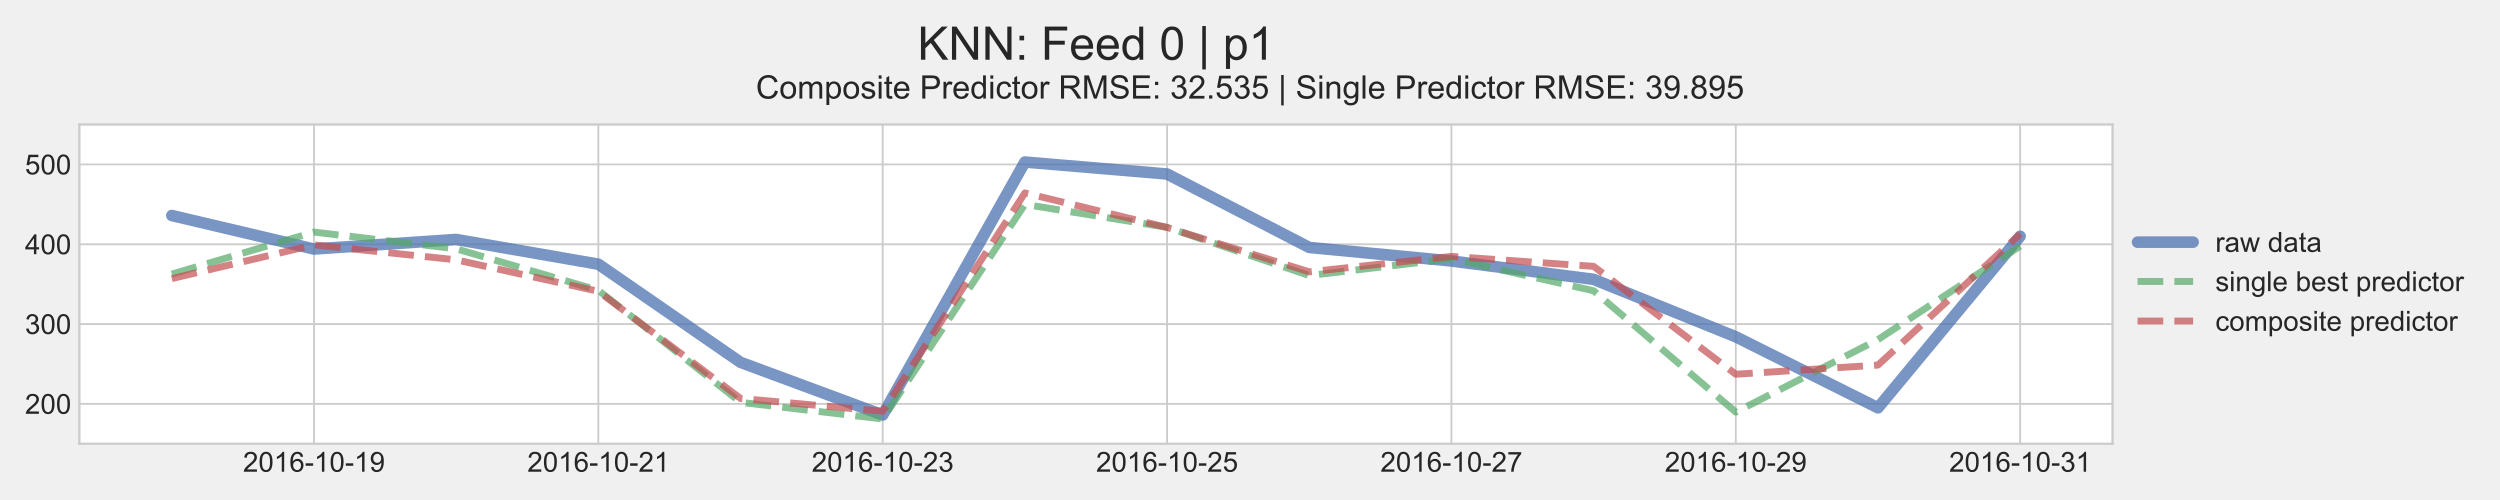
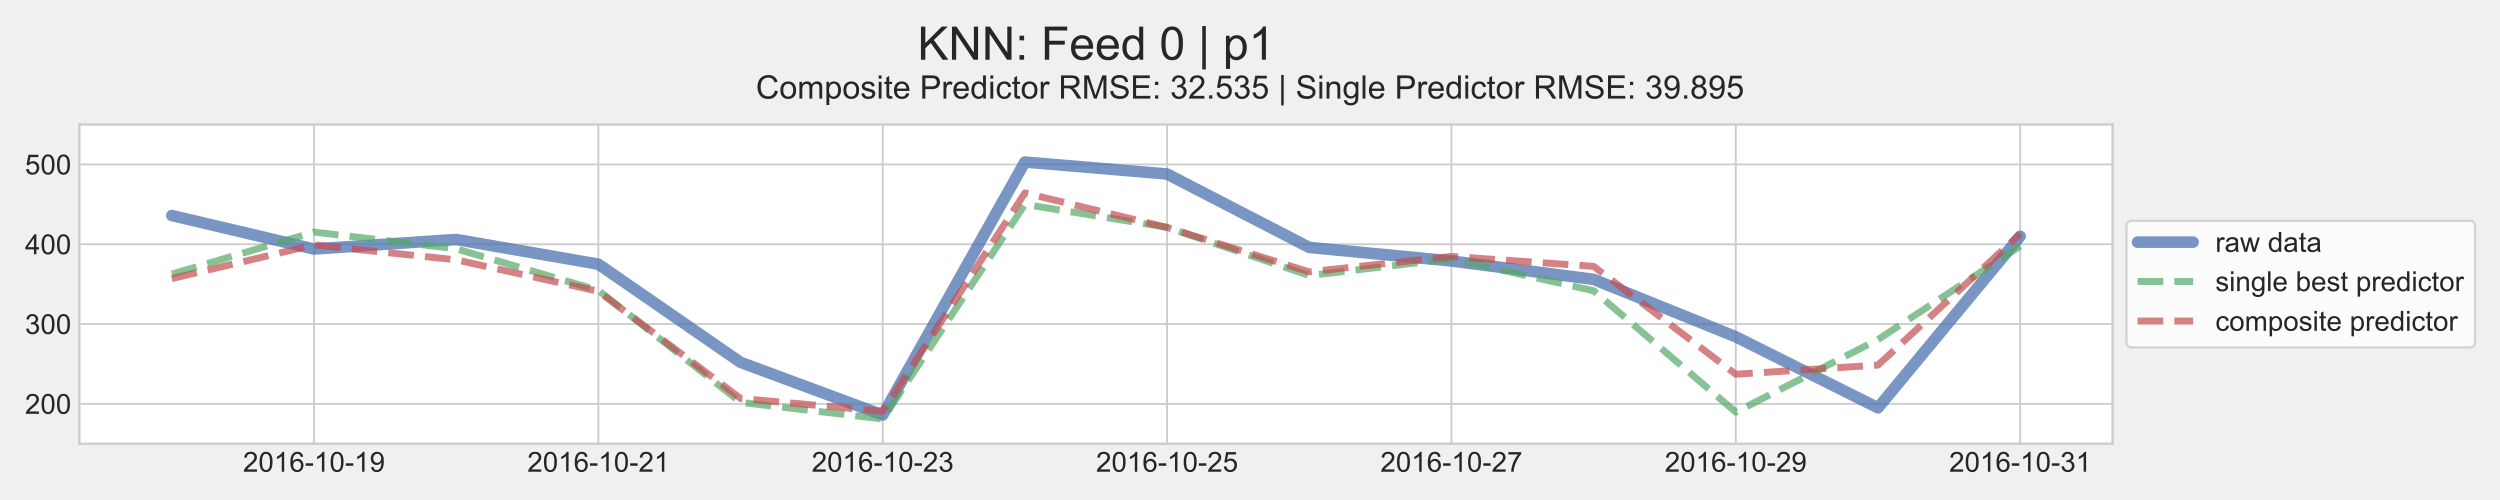
<svg xmlns="http://www.w3.org/2000/svg" xmlns:xlink="http://www.w3.org/1999/xlink" height="216pt" version="1.1" viewBox="0 0 1080 216" width="1080pt">
  <defs>
    <style type="text/css">
*{stroke-linecap:butt;stroke-linejoin:round;}
  </style>
  </defs>
  <g id="figure_1">
    <g id="patch_1">
      <path d="M 0 216  L 1080 216  L 1080 0  L 0 0  z " style="fill:none;" />
    </g>
    <g id="axes_1">
      <g id="patch_2">
        <path d="M 34.3 191.7  L 912.625 191.7  L 912.625 53.8  L 34.3 53.8  z " style="fill:#ffffff;" />
      </g>
      <g id="matplotlib.axis_1">
        <g id="xtick_1">
          <g id="line2d_1">
-             <path clip-path="url(#p15311160dd)" d="M 135.645 191.7  L 135.645 53.8  " style="fill:none;stroke:#cccccc;stroke-linecap:round;stroke-width:0.8;" />
+             <path clip-path="url(#pae98bd7a34)" d="M 135.645 191.7  L 135.645 53.8  " style="fill:none;stroke:#cccccc;stroke-linecap:round;stroke-width:0.8;" />
          </g>
          <g id="line2d_2" />
          <g id="text_1">
            <defs>
              <path d="M 50.344 8.453  L 50.344 0  L 3.031 0  Q 2.938 3.172 4.047 6.109  Q 5.859 10.938 9.828 15.625  Q 13.812 20.312 21.344 26.469  Q 33.016 36.031 37.109 41.625  Q 41.219 47.219 41.219 52.203  Q 41.219 57.422 37.469 61  Q 33.734 64.594 27.734 64.594  Q 21.391 64.594 17.578 60.781  Q 13.766 56.984 13.719 50.25  L 4.688 51.172  Q 5.609 61.281 11.656 66.578  Q 17.719 71.875 27.938 71.875  Q 38.234 71.875 44.234 66.156  Q 50.25 60.453 50.25 52  Q 50.25 47.703 48.484 43.547  Q 46.734 39.406 42.656 34.812  Q 38.578 30.219 29.109 22.219  Q 21.188 15.578 18.938 13.203  Q 16.703 10.844 15.234 8.453  z " id="ArialMT-32" />
              <path d="M 4.156 35.297  Q 4.156 48 6.766 55.734  Q 9.375 63.484 14.516 67.672  Q 19.672 71.875 27.484 71.875  Q 33.25 71.875 37.594 69.547  Q 41.938 67.234 44.766 62.859  Q 47.609 58.5 49.219 52.219  Q 50.828 45.953 50.828 35.297  Q 50.828 22.703 48.234 14.969  Q 45.656 7.234 40.5 3  Q 35.359 -1.219 27.484 -1.219  Q 17.141 -1.219 11.234 6.203  Q 4.156 15.141 4.156 35.297  z M 13.188 35.297  Q 13.188 17.672 17.312 11.828  Q 21.438 6 27.484 6  Q 33.547 6 37.672 11.859  Q 41.797 17.719 41.797 35.297  Q 41.797 52.984 37.672 58.781  Q 33.547 64.594 27.391 64.594  Q 21.344 64.594 17.719 59.469  Q 13.188 52.938 13.188 35.297  z " id="ArialMT-30" />
              <path d="M 37.25 0  L 28.469 0  L 28.469 56  Q 25.297 52.984 20.141 49.953  Q 14.984 46.922 10.891 45.406  L 10.891 53.906  Q 18.266 57.375 23.781 62.297  Q 29.297 67.234 31.594 71.875  L 37.25 71.875  z " id="ArialMT-31" />
              <path d="M 49.75 54.047  L 41.016 53.375  Q 39.844 58.547 37.703 60.891  Q 34.125 64.656 28.906 64.656  Q 24.703 64.656 21.531 62.312  Q 17.391 59.281 14.984 53.469  Q 12.594 47.656 12.5 36.922  Q 15.672 41.75 20.266 44.094  Q 24.859 46.438 29.891 46.438  Q 38.672 46.438 44.844 39.969  Q 51.031 33.5 51.031 23.25  Q 51.031 16.5 48.125 10.719  Q 45.219 4.938 40.141 1.859  Q 35.062 -1.219 28.609 -1.219  Q 17.625 -1.219 10.688 6.859  Q 3.766 14.938 3.766 33.5  Q 3.766 54.25 11.422 63.672  Q 18.109 71.875 29.438 71.875  Q 37.891 71.875 43.281 67.141  Q 48.688 62.406 49.75 54.047  z M 13.875 23.188  Q 13.875 18.656 15.797 14.5  Q 17.719 10.359 21.188 8.172  Q 24.656 6 28.469 6  Q 34.031 6 38.031 10.484  Q 42.047 14.984 42.047 22.703  Q 42.047 30.125 38.078 34.391  Q 34.125 38.672 28.125 38.672  Q 22.172 38.672 18.016 34.391  Q 13.875 30.125 13.875 23.188  z " id="ArialMT-36" />
              <path d="M 3.172 21.484  L 3.172 30.328  L 30.172 30.328  L 30.172 21.484  z " id="ArialMT-2d" />
              <path d="M 5.469 16.547  L 13.922 17.328  Q 14.984 11.375 18.016 8.688  Q 21.047 6 25.781 6  Q 29.828 6 32.875 7.859  Q 35.938 9.719 37.891 12.812  Q 39.844 15.922 41.156 21.188  Q 42.484 26.469 42.484 31.938  Q 42.484 32.516 42.438 33.688  Q 39.797 29.5 35.234 26.875  Q 30.672 24.266 25.344 24.266  Q 16.453 24.266 10.297 30.703  Q 4.156 37.156 4.156 47.703  Q 4.156 58.594 10.578 65.234  Q 17 71.875 26.656 71.875  Q 33.641 71.875 39.422 68.109  Q 45.219 64.359 48.219 57.391  Q 51.219 50.438 51.219 37.25  Q 51.219 23.531 48.234 15.406  Q 45.266 7.281 39.375 3.031  Q 33.5 -1.219 25.594 -1.219  Q 17.188 -1.219 11.859 3.438  Q 6.547 8.109 5.469 16.547  z M 41.453 48.141  Q 41.453 55.719 37.422 60.156  Q 33.406 64.594 27.734 64.594  Q 21.875 64.594 17.531 59.812  Q 13.188 55.031 13.188 47.406  Q 13.188 40.578 17.312 36.297  Q 21.438 32.031 27.484 32.031  Q 33.594 32.031 37.516 36.297  Q 41.453 40.578 41.453 48.141  z " id="ArialMT-39" />
            </defs>
            <g style="fill:#262626;" transform="translate(104.9571 203.7894)scale(0.12 -0.12)">
              <use xlink:href="#ArialMT-32" />
              <use x="55.615" xlink:href="#ArialMT-30" />
              <use x="111.23" xlink:href="#ArialMT-31" />
              <use x="166.846" xlink:href="#ArialMT-36" />
              <use x="222.461" xlink:href="#ArialMT-2d" />
              <use x="255.762" xlink:href="#ArialMT-31" />
              <use x="311.377" xlink:href="#ArialMT-30" />
              <use x="366.992" xlink:href="#ArialMT-2d" />
              <use x="400.293" xlink:href="#ArialMT-31" />
              <use x="455.908" xlink:href="#ArialMT-39" />
            </g>
          </g>
        </g>
        <g id="xtick_2">
          <g id="line2d_3">
-             <path clip-path="url(#p15311160dd)" d="M 258.488 191.7  L 258.488 53.8  " style="fill:none;stroke:#cccccc;stroke-linecap:round;stroke-width:0.8;" />
+             <path clip-path="url(#pae98bd7a34)" d="M 258.488 191.7  L 258.488 53.8  " style="fill:none;stroke:#cccccc;stroke-linecap:round;stroke-width:0.8;" />
          </g>
          <g id="line2d_4" />
          <g id="text_2">
            <g style="fill:#262626;" transform="translate(227.7997 203.7894)scale(0.12 -0.12)">
              <use xlink:href="#ArialMT-32" />
              <use x="55.615" xlink:href="#ArialMT-30" />
              <use x="111.23" xlink:href="#ArialMT-31" />
              <use x="166.846" xlink:href="#ArialMT-36" />
              <use x="222.461" xlink:href="#ArialMT-2d" />
              <use x="255.762" xlink:href="#ArialMT-31" />
              <use x="311.377" xlink:href="#ArialMT-30" />
              <use x="366.992" xlink:href="#ArialMT-2d" />
              <use x="400.293" xlink:href="#ArialMT-32" />
              <use x="455.908" xlink:href="#ArialMT-31" />
            </g>
          </g>
        </g>
        <g id="xtick_3">
          <g id="line2d_5">
-             <path clip-path="url(#p15311160dd)" d="M 381.331 191.7  L 381.331 53.8  " style="fill:none;stroke:#cccccc;stroke-linecap:round;stroke-width:0.8;" />
+             <path clip-path="url(#pae98bd7a34)" d="M 381.331 191.7  L 381.331 53.8  " style="fill:none;stroke:#cccccc;stroke-linecap:round;stroke-width:0.8;" />
          </g>
          <g id="line2d_6" />
          <g id="text_3">
            <defs>
              <path d="M 4.203 18.891  L 12.984 20.062  Q 14.5 12.594 18.141 9.297  Q 21.781 6 27 6  Q 33.203 6 37.469 10.297  Q 41.75 14.594 41.75 20.953  Q 41.75 27 37.797 30.922  Q 33.844 34.859 27.734 34.859  Q 25.25 34.859 21.531 33.891  L 22.516 41.609  Q 23.391 41.5 23.922 41.5  Q 29.547 41.5 34.031 44.422  Q 38.531 47.359 38.531 53.469  Q 38.531 58.297 35.25 61.469  Q 31.984 64.656 26.812 64.656  Q 21.688 64.656 18.266 61.422  Q 14.844 58.203 13.875 51.766  L 5.078 53.328  Q 6.688 62.156 12.391 67.016  Q 18.109 71.875 26.609 71.875  Q 32.469 71.875 37.391 69.359  Q 42.328 66.844 44.938 62.5  Q 47.562 58.156 47.562 53.266  Q 47.562 48.641 45.062 44.828  Q 42.578 41.016 37.703 38.766  Q 44.047 37.312 47.562 32.688  Q 51.078 28.078 51.078 21.141  Q 51.078 11.766 44.234 5.25  Q 37.406 -1.266 26.953 -1.266  Q 17.531 -1.266 11.297 4.344  Q 5.078 9.969 4.203 18.891  z " id="ArialMT-33" />
            </defs>
            <g style="fill:#262626;" transform="translate(350.6424 203.7894)scale(0.12 -0.12)">
              <use xlink:href="#ArialMT-32" />
              <use x="55.615" xlink:href="#ArialMT-30" />
              <use x="111.23" xlink:href="#ArialMT-31" />
              <use x="166.846" xlink:href="#ArialMT-36" />
              <use x="222.461" xlink:href="#ArialMT-2d" />
              <use x="255.762" xlink:href="#ArialMT-31" />
              <use x="311.377" xlink:href="#ArialMT-30" />
              <use x="366.992" xlink:href="#ArialMT-2d" />
              <use x="400.293" xlink:href="#ArialMT-32" />
              <use x="455.908" xlink:href="#ArialMT-33" />
            </g>
          </g>
        </g>
        <g id="xtick_4">
          <g id="line2d_7">
-             <path clip-path="url(#p15311160dd)" d="M 504.173 191.7  L 504.173 53.8  " style="fill:none;stroke:#cccccc;stroke-linecap:round;stroke-width:0.8;" />
+             <path clip-path="url(#pae98bd7a34)" d="M 504.173 191.7  L 504.173 53.8  " style="fill:none;stroke:#cccccc;stroke-linecap:round;stroke-width:0.8;" />
          </g>
          <g id="line2d_8" />
          <g id="text_4">
            <defs>
              <path d="M 4.156 18.75  L 13.375 19.531  Q 14.406 12.797 18.141 9.391  Q 21.875 6 27.156 6  Q 33.5 6 37.891 10.781  Q 42.281 15.578 42.281 23.484  Q 42.281 31 38.062 35.344  Q 33.844 39.703 27 39.703  Q 22.75 39.703 19.328 37.766  Q 15.922 35.844 13.969 32.766  L 5.719 33.844  L 12.641 70.609  L 48.25 70.609  L 48.25 62.203  L 19.672 62.203  L 15.828 42.969  Q 22.266 47.469 29.344 47.469  Q 38.719 47.469 45.156 40.969  Q 51.609 34.469 51.609 24.266  Q 51.609 14.547 45.953 7.469  Q 39.062 -1.219 27.156 -1.219  Q 17.391 -1.219 11.203 4.25  Q 5.031 9.719 4.156 18.75  z " id="ArialMT-35" />
            </defs>
            <g style="fill:#262626;" transform="translate(473.485 203.7894)scale(0.12 -0.12)">
              <use xlink:href="#ArialMT-32" />
              <use x="55.615" xlink:href="#ArialMT-30" />
              <use x="111.23" xlink:href="#ArialMT-31" />
              <use x="166.846" xlink:href="#ArialMT-36" />
              <use x="222.461" xlink:href="#ArialMT-2d" />
              <use x="255.762" xlink:href="#ArialMT-31" />
              <use x="311.377" xlink:href="#ArialMT-30" />
              <use x="366.992" xlink:href="#ArialMT-2d" />
              <use x="400.293" xlink:href="#ArialMT-32" />
              <use x="455.908" xlink:href="#ArialMT-35" />
            </g>
          </g>
        </g>
        <g id="xtick_5">
          <g id="line2d_9">
-             <path clip-path="url(#p15311160dd)" d="M 627.016 191.7  L 627.016 53.8  " style="fill:none;stroke:#cccccc;stroke-linecap:round;stroke-width:0.8;" />
+             <path clip-path="url(#pae98bd7a34)" d="M 627.016 191.7  L 627.016 53.8  " style="fill:none;stroke:#cccccc;stroke-linecap:round;stroke-width:0.8;" />
          </g>
          <g id="line2d_10" />
          <g id="text_5">
            <defs>
              <path d="M 4.734 62.203  L 4.734 70.656  L 51.078 70.656  L 51.078 63.812  Q 44.234 56.547 37.516 44.484  Q 30.812 32.422 27.156 19.672  Q 24.516 10.688 23.781 0  L 14.75 0  Q 14.891 8.453 18.062 20.406  Q 21.234 32.375 27.172 43.484  Q 33.109 54.594 39.797 62.203  z " id="ArialMT-37" />
            </defs>
            <g style="fill:#262626;" transform="translate(596.3277 203.7894)scale(0.12 -0.12)">
              <use xlink:href="#ArialMT-32" />
              <use x="55.615" xlink:href="#ArialMT-30" />
              <use x="111.23" xlink:href="#ArialMT-31" />
              <use x="166.846" xlink:href="#ArialMT-36" />
              <use x="222.461" xlink:href="#ArialMT-2d" />
              <use x="255.762" xlink:href="#ArialMT-31" />
              <use x="311.377" xlink:href="#ArialMT-30" />
              <use x="366.992" xlink:href="#ArialMT-2d" />
              <use x="400.293" xlink:href="#ArialMT-32" />
              <use x="455.908" xlink:href="#ArialMT-37" />
            </g>
          </g>
        </g>
        <g id="xtick_6">
          <g id="line2d_11">
-             <path clip-path="url(#p15311160dd)" d="M 749.858 191.7  L 749.858 53.8  " style="fill:none;stroke:#cccccc;stroke-linecap:round;stroke-width:0.8;" />
+             <path clip-path="url(#pae98bd7a34)" d="M 749.858 191.7  L 749.858 53.8  " style="fill:none;stroke:#cccccc;stroke-linecap:round;stroke-width:0.8;" />
          </g>
          <g id="line2d_12" />
          <g id="text_6">
            <g style="fill:#262626;" transform="translate(719.1704 203.7894)scale(0.12 -0.12)">
              <use xlink:href="#ArialMT-32" />
              <use x="55.615" xlink:href="#ArialMT-30" />
              <use x="111.23" xlink:href="#ArialMT-31" />
              <use x="166.846" xlink:href="#ArialMT-36" />
              <use x="222.461" xlink:href="#ArialMT-2d" />
              <use x="255.762" xlink:href="#ArialMT-31" />
              <use x="311.377" xlink:href="#ArialMT-30" />
              <use x="366.992" xlink:href="#ArialMT-2d" />
              <use x="400.293" xlink:href="#ArialMT-32" />
              <use x="455.908" xlink:href="#ArialMT-39" />
            </g>
          </g>
        </g>
        <g id="xtick_7">
          <g id="line2d_13">
-             <path clip-path="url(#p15311160dd)" d="M 872.701 191.7  L 872.701 53.8  " style="fill:none;stroke:#cccccc;stroke-linecap:round;stroke-width:0.8;" />
+             <path clip-path="url(#pae98bd7a34)" d="M 872.701 191.7  L 872.701 53.8  " style="fill:none;stroke:#cccccc;stroke-linecap:round;stroke-width:0.8;" />
          </g>
          <g id="line2d_14" />
          <g id="text_7">
            <g style="fill:#262626;" transform="translate(842.013 203.7894)scale(0.12 -0.12)">
              <use xlink:href="#ArialMT-32" />
              <use x="55.615" xlink:href="#ArialMT-30" />
              <use x="111.23" xlink:href="#ArialMT-31" />
              <use x="166.846" xlink:href="#ArialMT-36" />
              <use x="222.461" xlink:href="#ArialMT-2d" />
              <use x="255.762" xlink:href="#ArialMT-31" />
              <use x="311.377" xlink:href="#ArialMT-30" />
              <use x="366.992" xlink:href="#ArialMT-2d" />
              <use x="400.293" xlink:href="#ArialMT-33" />
              <use x="455.908" xlink:href="#ArialMT-31" />
            </g>
          </g>
        </g>
      </g>
      <g id="matplotlib.axis_2">
        <g id="ytick_1">
          <g id="line2d_15">
-             <path clip-path="url(#p15311160dd)" d="M 34.3 174.463  L 912.625 174.463  " style="fill:none;stroke:#cccccc;stroke-linecap:round;stroke-width:0.8;" />
+             <path clip-path="url(#pae98bd7a34)" d="M 34.3 174.463  L 912.625 174.463  " style="fill:none;stroke:#cccccc;stroke-linecap:round;stroke-width:0.8;" />
          </g>
          <g id="line2d_16" />
          <g id="text_8">
            <g style="fill:#262626;" transform="translate(10.78063 178.7572)scale(0.12 -0.12)">
              <use xlink:href="#ArialMT-32" />
              <use x="55.615" xlink:href="#ArialMT-30" />
              <use x="111.23" xlink:href="#ArialMT-30" />
            </g>
          </g>
        </g>
        <g id="ytick_2">
          <g id="line2d_17">
-             <path clip-path="url(#p15311160dd)" d="M 34.3 139.988  L 912.625 139.988  " style="fill:none;stroke:#cccccc;stroke-linecap:round;stroke-width:0.8;" />
+             <path clip-path="url(#pae98bd7a34)" d="M 34.3 139.988  L 912.625 139.988  " style="fill:none;stroke:#cccccc;stroke-linecap:round;stroke-width:0.8;" />
          </g>
          <g id="line2d_18" />
          <g id="text_9">
            <g style="fill:#262626;" transform="translate(10.78063 144.2822)scale(0.12 -0.12)">
              <use xlink:href="#ArialMT-33" />
              <use x="55.615" xlink:href="#ArialMT-30" />
              <use x="111.23" xlink:href="#ArialMT-30" />
            </g>
          </g>
        </g>
        <g id="ytick_3">
          <g id="line2d_19">
-             <path clip-path="url(#p15311160dd)" d="M 34.3 105.513  L 912.625 105.513  " style="fill:none;stroke:#cccccc;stroke-linecap:round;stroke-width:0.8;" />
+             <path clip-path="url(#pae98bd7a34)" d="M 34.3 105.513  L 912.625 105.513  " style="fill:none;stroke:#cccccc;stroke-linecap:round;stroke-width:0.8;" />
          </g>
          <g id="line2d_20" />
          <g id="text_10">
            <defs>
              <path d="M 32.328 0  L 32.328 17.141  L 1.266 17.141  L 1.266 25.203  L 33.938 71.578  L 41.109 71.578  L 41.109 25.203  L 50.781 25.203  L 50.781 17.141  L 41.109 17.141  L 41.109 0  z M 32.328 25.203  L 32.328 57.469  L 9.906 25.203  z " id="ArialMT-34" />
            </defs>
            <g style="fill:#262626;" transform="translate(10.78063 109.8072)scale(0.12 -0.12)">
              <use xlink:href="#ArialMT-34" />
              <use x="55.615" xlink:href="#ArialMT-30" />
              <use x="111.23" xlink:href="#ArialMT-30" />
            </g>
          </g>
        </g>
        <g id="ytick_4">
          <g id="line2d_21">
-             <path clip-path="url(#p15311160dd)" d="M 34.3 71.037  L 912.625 71.037  " style="fill:none;stroke:#cccccc;stroke-linecap:round;stroke-width:0.8;" />
+             <path clip-path="url(#pae98bd7a34)" d="M 34.3 71.037  L 912.625 71.037  " style="fill:none;stroke:#cccccc;stroke-linecap:round;stroke-width:0.8;" />
          </g>
          <g id="line2d_22" />
          <g id="text_11">
            <g style="fill:#262626;" transform="translate(10.78063 75.33219)scale(0.12 -0.12)">
              <use xlink:href="#ArialMT-35" />
              <use x="55.615" xlink:href="#ArialMT-30" />
              <use x="111.23" xlink:href="#ArialMT-30" />
            </g>
          </g>
        </g>
      </g>
      <g id="line2d_23">
-         <path clip-path="url(#p15311160dd)" d="M 74.224 93.102  L 135.645 107.581  L 197.067 103.444  L 258.488 114.131  L 319.909 156.536  L 381.331 179.289  L 442.752 70.003  L 504.173 75.174  L 565.594 106.891  L 627.016 112.752  L 688.437 120.681  L 749.858 145.504  L 811.28 176.186  L 872.701 102.065  " style="fill:none;stroke:#4c72b0;stroke-linecap:round;stroke-opacity:0.75;stroke-width:5;" />
+         <path clip-path="url(#pae98bd7a34)" d="M 74.224 93.102  L 135.645 107.581  L 197.067 103.444  L 258.488 114.131  L 319.909 156.536  L 381.331 179.289  L 442.752 70.003  L 504.173 75.174  L 565.594 106.891  L 627.016 112.752  L 688.437 120.681  L 749.858 145.504  L 811.28 176.186  L 872.701 102.065  " style="fill:none;stroke:#4c72b0;stroke-linecap:round;stroke-opacity:0.75;stroke-width:5;" />
      </g>
      <g id="line2d_24">
-         <path clip-path="url(#p15311160dd)" d="M 74.224 118.411  L 135.645 100.258  L 197.067 107.485  L 258.488 125.41  L 319.909 173.814  L 381.331 180.995  L 442.752 88.304  L 504.173 98.206  L 565.594 119.025  L 627.016 111.774  L 688.437 125.606  L 749.858 178.022  L 811.28 146.7  L 872.701 106.31  " style="fill:none;stroke:#55a868;stroke-dasharray:11.1,4.8;stroke-dashoffset:0;stroke-opacity:0.7;stroke-width:3;" />
+         <path clip-path="url(#pae98bd7a34)" d="M 74.224 118.411  L 135.645 100.258  L 197.067 107.485  L 258.488 125.41  L 319.909 173.814  L 381.331 180.995  L 442.752 88.304  L 504.173 98.206  L 565.594 119.025  L 627.016 111.774  L 688.437 125.606  L 749.858 178.022  L 811.28 146.7  L 872.701 106.31  " style="fill:none;stroke:#55a868;stroke-dasharray:11.1,4.8;stroke-dashoffset:0;stroke-opacity:0.7;stroke-width:3;" />
      </g>
      <g id="line2d_25">
-         <path clip-path="url(#p15311160dd)" d="M 74.224 120.351  L 135.645 105.783  L 197.067 112.246  L 258.488 125.85  L 319.909 172.123  L 381.331 177.677  L 442.752 83.347  L 504.173 98.271  L 565.594 117.441  L 627.016 110.766  L 688.437 115.057  L 749.858 161.675  L 811.28 157.715  L 872.701 101.046  " style="fill:none;stroke:#c44e52;stroke-dasharray:11.1,4.8;stroke-dashoffset:0;stroke-opacity:0.7;stroke-width:3;" />
+         <path clip-path="url(#pae98bd7a34)" d="M 74.224 120.351  L 135.645 105.783  L 197.067 112.246  L 258.488 125.85  L 319.909 172.123  L 381.331 177.677  L 442.752 83.347  L 504.173 98.271  L 565.594 117.441  L 627.016 110.766  L 688.437 115.057  L 749.858 161.675  L 811.28 157.715  L 872.701 101.046  " style="fill:none;stroke:#c44e52;stroke-dasharray:11.1,4.8;stroke-dashoffset:0;stroke-opacity:0.7;stroke-width:3;" />
      </g>
      <g id="patch_3">
        <path d="M 34.3 191.7  L 34.3 53.8  " style="fill:none;stroke:#cccccc;stroke-linecap:square;stroke-linejoin:miter;" />
      </g>
      <g id="patch_4">
        <path d="M 912.625 191.7  L 912.625 53.8  " style="fill:none;stroke:#cccccc;stroke-linecap:square;stroke-linejoin:miter;" />
      </g>
      <g id="patch_5">
        <path d="M 34.3 191.7  L 912.625 191.7  " style="fill:none;stroke:#cccccc;stroke-linecap:square;stroke-linejoin:miter;" />
      </g>
      <g id="patch_6">
        <path d="M 34.3 53.8  L 912.625 53.8  " style="fill:none;stroke:#cccccc;stroke-linecap:square;stroke-linejoin:miter;" />
      </g>
      <g id="text_12">
        <defs>
          <path d="M 7.328 0  L 7.328 71.578  L 16.797 71.578  L 16.797 36.078  L 52.344 71.578  L 65.188 71.578  L 35.156 42.578  L 66.5 0  L 54 0  L 28.516 36.234  L 16.797 24.812  L 16.797 0  z " id="ArialMT-4b" />
          <path d="M 7.625 0  L 7.625 71.578  L 17.328 71.578  L 54.938 15.375  L 54.938 71.578  L 64.016 71.578  L 64.016 0  L 54.297 0  L 16.703 56.25  L 16.703 0  z " id="ArialMT-4e" />
          <path d="M 9.031 41.844  L 9.031 51.859  L 19.047 51.859  L 19.047 41.844  z M 9.031 0  L 9.031 10.016  L 19.047 10.016  L 19.047 0  z " id="ArialMT-3a" />
          <path id="ArialMT-20" />
          <path d="M 8.203 0  L 8.203 71.578  L 56.5 71.578  L 56.5 63.141  L 17.672 63.141  L 17.672 40.969  L 51.266 40.969  L 51.266 32.516  L 17.672 32.516  L 17.672 0  z " id="ArialMT-46" />
          <path d="M 42.094 16.703  L 51.172 15.578  Q 49.031 7.625 43.219 3.219  Q 37.406 -1.172 28.375 -1.172  Q 17 -1.172 10.328 5.828  Q 3.656 12.844 3.656 25.484  Q 3.656 38.578 10.391 45.797  Q 17.141 53.031 27.875 53.031  Q 38.281 53.031 44.875 45.953  Q 51.469 38.875 51.469 26.031  Q 51.469 25.25 51.422 23.688  L 12.75 23.688  Q 13.234 15.141 17.578 10.594  Q 21.922 6.062 28.422 6.062  Q 33.25 6.062 36.672 8.594  Q 40.094 11.141 42.094 16.703  z M 13.234 30.906  L 42.188 30.906  Q 41.609 37.453 38.875 40.719  Q 34.672 45.797 27.984 45.797  Q 21.922 45.797 17.797 41.75  Q 13.672 37.703 13.234 30.906  z " id="ArialMT-65" />
          <path d="M 40.234 0  L 40.234 6.547  Q 35.297 -1.172 25.734 -1.172  Q 19.531 -1.172 14.328 2.25  Q 9.125 5.672 6.266 11.797  Q 3.422 17.922 3.422 25.875  Q 3.422 33.641 6 39.969  Q 8.594 46.297 13.766 49.656  Q 18.953 53.031 25.344 53.031  Q 30.031 53.031 33.688 51.047  Q 37.359 49.078 39.656 45.906  L 39.656 71.578  L 48.391 71.578  L 48.391 0  z M 12.453 25.875  Q 12.453 15.922 16.641 10.984  Q 20.844 6.062 26.562 6.062  Q 32.328 6.062 36.344 10.766  Q 40.375 15.484 40.375 25.141  Q 40.375 35.797 36.266 40.766  Q 32.172 45.75 26.172 45.75  Q 20.312 45.75 16.375 40.969  Q 12.453 36.188 12.453 25.875  z " id="ArialMT-64" />
          <path d="M 9.188 -21.047  L 9.188 72.797  L 16.844 72.797  L 16.844 -21.047  z " id="ArialMT-7c" />
          <path d="M 6.594 -19.875  L 6.594 51.859  L 14.594 51.859  L 14.594 45.125  Q 17.438 49.078 21 51.047  Q 24.562 53.031 29.641 53.031  Q 36.281 53.031 41.359 49.609  Q 46.438 46.188 49.016 39.953  Q 51.609 33.734 51.609 26.312  Q 51.609 18.359 48.75 11.984  Q 45.906 5.609 40.453 2.219  Q 35.016 -1.172 29 -1.172  Q 24.609 -1.172 21.109 0.688  Q 17.625 2.547 15.375 5.375  L 15.375 -19.875  z M 14.547 25.641  Q 14.547 15.625 18.594 10.844  Q 22.656 6.062 28.422 6.062  Q 34.281 6.062 38.453 11.016  Q 42.625 15.969 42.625 26.375  Q 42.625 36.281 38.547 41.203  Q 34.469 46.141 28.812 46.141  Q 23.188 46.141 18.859 40.891  Q 14.547 35.641 14.547 25.641  z " id="ArialMT-70" />
        </defs>
        <g style="fill:#262626;" transform="translate(396.3859 25.8)scale(0.2 -0.2)">
          <use xlink:href="#ArialMT-4b" />
          <use x="66.699" xlink:href="#ArialMT-4e" />
          <use x="138.916" xlink:href="#ArialMT-4e" />
          <use x="211.133" xlink:href="#ArialMT-3a" />
          <use x="238.916" xlink:href="#ArialMT-20" />
          <use x="266.699" xlink:href="#ArialMT-46" />
          <use x="327.783" xlink:href="#ArialMT-65" />
          <use x="383.398" xlink:href="#ArialMT-65" />
          <use x="439.014" xlink:href="#ArialMT-64" />
          <use x="494.629" xlink:href="#ArialMT-20" />
          <use x="522.412" xlink:href="#ArialMT-30" />
          <use x="578.027" xlink:href="#ArialMT-20" />
          <use x="605.811" xlink:href="#ArialMT-7c" />
          <use x="631.787" xlink:href="#ArialMT-20" />
          <use x="659.57" xlink:href="#ArialMT-70" />
          <use x="715.186" xlink:href="#ArialMT-31" />
        </g>
      </g>
      <g id="legend_1">
+         <g id="patch_7">
+           <path d="M 921.025 150.082  L 1066.808 150.082  Q 1069.208 150.082 1069.208 147.682  L 1069.208 97.818  Q 1069.208 95.418 1066.808 95.418  L 921.025 95.418  Q 918.625 95.418 918.625 97.818  L 918.625 147.682  Q 918.625 150.082 921.025 150.082  z " style="fill:#ffffff;opacity:0.8;stroke:#cccccc;stroke-linejoin:miter;" />
+         </g>
        <g id="line2d_26">
          <path d="M 923.425 104.608  L 947.425 104.608  " style="fill:none;stroke:#4c72b0;stroke-linecap:round;stroke-opacity:0.75;stroke-width:5;" />
        </g>
        <g id="line2d_27" />
        <g id="text_13">
          <defs>
            <path d="M 6.5 0  L 6.5 51.859  L 14.406 51.859  L 14.406 44  Q 17.438 49.516 20 51.266  Q 22.562 53.031 25.641 53.031  Q 30.078 53.031 34.672 50.203  L 31.641 42.047  Q 28.422 43.953 25.203 43.953  Q 22.312 43.953 20.016 42.219  Q 17.719 40.484 16.75 37.406  Q 15.281 32.719 15.281 27.156  L 15.281 0  z " id="ArialMT-72" />
            <path d="M 40.438 6.391  Q 35.547 2.25 31.031 0.531  Q 26.516 -1.172 21.344 -1.172  Q 12.797 -1.172 8.203 3  Q 3.609 7.172 3.609 13.672  Q 3.609 17.484 5.344 20.625  Q 7.078 23.781 9.891 25.688  Q 12.703 27.594 16.219 28.562  Q 18.797 29.25 24.031 29.891  Q 34.672 31.156 39.703 32.906  Q 39.75 34.719 39.75 35.203  Q 39.75 40.578 37.25 42.781  Q 33.891 45.75 27.25 45.75  Q 21.047 45.75 18.094 43.578  Q 15.141 41.406 13.719 35.891  L 5.125 37.062  Q 6.297 42.578 8.984 45.969  Q 11.672 49.359 16.75 51.188  Q 21.828 53.031 28.516 53.031  Q 35.156 53.031 39.297 51.469  Q 43.453 49.906 45.406 47.531  Q 47.359 45.172 48.141 41.547  Q 48.578 39.312 48.578 33.453  L 48.578 21.734  Q 48.578 9.469 49.141 6.219  Q 49.703 2.984 51.375 0  L 42.188 0  Q 40.828 2.734 40.438 6.391  z M 39.703 26.031  Q 34.906 24.078 25.344 22.703  Q 19.922 21.922 17.672 20.938  Q 15.438 19.969 14.203 18.094  Q 12.984 16.219 12.984 13.922  Q 12.984 10.406 15.641 8.062  Q 18.312 5.719 23.438 5.719  Q 28.516 5.719 32.469 7.938  Q 36.422 10.156 38.281 14.016  Q 39.703 17 39.703 22.797  z " id="ArialMT-61" />
            <path d="M 16.156 0  L 0.297 51.859  L 9.375 51.859  L 17.625 21.922  L 20.703 10.797  Q 20.906 11.625 23.391 21.484  L 31.641 51.859  L 40.672 51.859  L 48.438 21.781  L 51.031 11.859  L 54 21.875  L 62.891 51.859  L 71.438 51.859  L 55.219 0  L 46.094 0  L 37.844 31.062  L 35.844 39.891  L 25.344 0  z " id="ArialMT-77" />
            <path d="M 25.781 7.859  L 27.047 0.094  Q 23.344 -0.688 20.406 -0.688  Q 15.625 -0.688 12.984 0.828  Q 10.359 2.344 9.281 4.812  Q 8.203 7.281 8.203 15.188  L 8.203 45.016  L 1.766 45.016  L 1.766 51.859  L 8.203 51.859  L 8.203 64.703  L 16.938 69.969  L 16.938 51.859  L 25.781 51.859  L 25.781 45.016  L 16.938 45.016  L 16.938 14.703  Q 16.938 10.938 17.406 9.859  Q 17.875 8.797 18.922 8.156  Q 19.969 7.516 21.922 7.516  Q 23.391 7.516 25.781 7.859  z " id="ArialMT-74" />
          </defs>
          <g style="fill:#262626;" transform="translate(957.025 108.8075)scale(0.12 -0.12)">
            <use xlink:href="#ArialMT-72" />
            <use x="33.301" xlink:href="#ArialMT-61" />
            <use x="88.916" xlink:href="#ArialMT-77" />
            <use x="161.133" xlink:href="#ArialMT-20" />
            <use x="188.916" xlink:href="#ArialMT-64" />
            <use x="244.531" xlink:href="#ArialMT-61" />
            <use x="300.146" xlink:href="#ArialMT-74" />
            <use x="327.93" xlink:href="#ArialMT-61" />
          </g>
        </g>
        <g id="line2d_28">
          <path d="M 923.425 121.582  L 947.425 121.582  " style="fill:none;stroke:#55a868;stroke-dasharray:11.1,4.8;stroke-dashoffset:0;stroke-opacity:0.7;stroke-width:3;" />
        </g>
        <g id="line2d_29" />
        <g id="text_14">
          <defs>
            <path d="M 3.078 15.484  L 11.766 16.844  Q 12.5 11.625 15.844 8.844  Q 19.188 6.062 25.203 6.062  Q 31.25 6.062 34.172 8.516  Q 37.109 10.984 37.109 14.312  Q 37.109 17.281 34.516 19  Q 32.719 20.172 25.531 21.969  Q 15.875 24.422 12.141 26.203  Q 8.406 27.984 6.469 31.125  Q 4.547 34.281 4.547 38.094  Q 4.547 41.547 6.125 44.5  Q 7.719 47.469 10.453 49.422  Q 12.5 50.922 16.031 51.969  Q 19.578 53.031 23.641 53.031  Q 29.734 53.031 34.344 51.266  Q 38.969 49.516 41.156 46.5  Q 43.359 43.5 44.188 38.484  L 35.594 37.312  Q 35.016 41.312 32.203 43.547  Q 29.391 45.797 24.266 45.797  Q 18.219 45.797 15.625 43.797  Q 13.031 41.797 13.031 39.109  Q 13.031 37.406 14.109 36.031  Q 15.188 34.625 17.484 33.688  Q 18.797 33.203 25.25 31.453  Q 34.578 28.953 38.25 27.359  Q 41.938 25.781 44.031 22.75  Q 46.141 19.734 46.141 15.234  Q 46.141 10.844 43.578 6.953  Q 41.016 3.078 36.172 0.953  Q 31.344 -1.172 25.25 -1.172  Q 15.141 -1.172 9.844 3.031  Q 4.547 7.234 3.078 15.484  z " id="ArialMT-73" />
            <path d="M 6.641 61.469  L 6.641 71.578  L 15.438 71.578  L 15.438 61.469  z M 6.641 0  L 6.641 51.859  L 15.438 51.859  L 15.438 0  z " id="ArialMT-69" />
            <path d="M 6.594 0  L 6.594 51.859  L 14.5 51.859  L 14.5 44.484  Q 20.219 53.031 31 53.031  Q 35.688 53.031 39.625 51.344  Q 43.562 49.656 45.516 46.922  Q 47.469 44.188 48.25 40.438  Q 48.734 37.984 48.734 31.891  L 48.734 0  L 39.938 0  L 39.938 31.547  Q 39.938 36.922 38.906 39.578  Q 37.891 42.234 35.281 43.812  Q 32.672 45.406 29.156 45.406  Q 23.531 45.406 19.453 41.844  Q 15.375 38.281 15.375 28.328  L 15.375 0  z " id="ArialMT-6e" />
            <path d="M 4.984 -4.297  L 13.531 -5.562  Q 14.062 -9.516 16.5 -11.328  Q 19.781 -13.766 25.438 -13.766  Q 31.547 -13.766 34.859 -11.328  Q 38.188 -8.891 39.359 -4.5  Q 40.047 -1.812 39.984 6.781  Q 34.234 0 25.641 0  Q 14.938 0 9.078 7.719  Q 3.219 15.438 3.219 26.219  Q 3.219 33.641 5.906 39.906  Q 8.594 46.188 13.688 49.609  Q 18.797 53.031 25.688 53.031  Q 34.859 53.031 40.828 45.609  L 40.828 51.859  L 48.922 51.859  L 48.922 7.031  Q 48.922 -5.078 46.453 -10.125  Q 44 -15.188 38.641 -18.109  Q 33.297 -21.047 25.484 -21.047  Q 16.219 -21.047 10.5 -16.875  Q 4.781 -12.703 4.984 -4.297  z M 12.25 26.859  Q 12.25 16.656 16.297 11.969  Q 20.359 7.281 26.469 7.281  Q 32.516 7.281 36.609 11.938  Q 40.719 16.609 40.719 26.562  Q 40.719 36.078 36.5 40.906  Q 32.281 45.75 26.312 45.75  Q 20.453 45.75 16.344 40.984  Q 12.25 36.234 12.25 26.859  z " id="ArialMT-67" />
            <path d="M 6.391 0  L 6.391 71.578  L 15.188 71.578  L 15.188 0  z " id="ArialMT-6c" />
            <path d="M 14.703 0  L 6.547 0  L 6.547 71.578  L 15.328 71.578  L 15.328 46.047  Q 20.906 53.031 29.547 53.031  Q 34.328 53.031 38.594 51.094  Q 42.875 49.172 45.625 45.672  Q 48.391 42.188 49.953 37.25  Q 51.516 32.328 51.516 26.703  Q 51.516 13.375 44.922 6.094  Q 38.328 -1.172 29.109 -1.172  Q 19.922 -1.172 14.703 6.5  z M 14.594 26.312  Q 14.594 17 17.141 12.844  Q 21.297 6.062 28.375 6.062  Q 34.125 6.062 38.328 11.062  Q 42.531 16.062 42.531 25.984  Q 42.531 36.141 38.5 40.969  Q 34.469 45.797 28.766 45.797  Q 23 45.797 18.797 40.797  Q 14.594 35.797 14.594 26.312  z " id="ArialMT-62" />
            <path d="M 40.438 19  L 49.078 17.875  Q 47.656 8.938 41.812 3.875  Q 35.984 -1.172 27.484 -1.172  Q 16.844 -1.172 10.375 5.781  Q 3.906 12.75 3.906 25.734  Q 3.906 34.125 6.688 40.422  Q 9.469 46.734 15.156 49.875  Q 20.844 53.031 27.547 53.031  Q 35.984 53.031 41.359 48.75  Q 46.734 44.484 48.25 36.625  L 39.703 35.297  Q 38.484 40.531 35.375 43.156  Q 32.281 45.797 27.875 45.797  Q 21.234 45.797 17.078 41.031  Q 12.938 36.281 12.938 25.984  Q 12.938 15.531 16.938 10.797  Q 20.953 6.062 27.391 6.062  Q 32.562 6.062 36.031 9.234  Q 39.5 12.406 40.438 19  z " id="ArialMT-63" />
            <path d="M 3.328 25.922  Q 3.328 40.328 11.328 47.266  Q 18.016 53.031 27.641 53.031  Q 38.328 53.031 45.109 46.016  Q 51.906 39.016 51.906 26.656  Q 51.906 16.656 48.906 10.906  Q 45.906 5.172 40.156 2  Q 34.422 -1.172 27.641 -1.172  Q 16.75 -1.172 10.031 5.812  Q 3.328 12.797 3.328 25.922  z M 12.359 25.922  Q 12.359 15.969 16.703 11.016  Q 21.047 6.062 27.641 6.062  Q 34.188 6.062 38.531 11.031  Q 42.875 16.016 42.875 26.219  Q 42.875 35.844 38.5 40.797  Q 34.125 45.75 27.641 45.75  Q 21.047 45.75 16.703 40.812  Q 12.359 35.891 12.359 25.922  z " id="ArialMT-6f" />
          </defs>
          <g style="fill:#262626;" transform="translate(957.025 125.7819)scale(0.12 -0.12)">
            <use xlink:href="#ArialMT-73" />
            <use x="50" xlink:href="#ArialMT-69" />
            <use x="72.217" xlink:href="#ArialMT-6e" />
            <use x="127.832" xlink:href="#ArialMT-67" />
            <use x="183.447" xlink:href="#ArialMT-6c" />
            <use x="205.664" xlink:href="#ArialMT-65" />
            <use x="261.279" xlink:href="#ArialMT-20" />
            <use x="289.062" xlink:href="#ArialMT-62" />
            <use x="344.678" xlink:href="#ArialMT-65" />
            <use x="400.293" xlink:href="#ArialMT-73" />
            <use x="450.293" xlink:href="#ArialMT-74" />
            <use x="478.076" xlink:href="#ArialMT-20" />
            <use x="505.859" xlink:href="#ArialMT-70" />
            <use x="561.475" xlink:href="#ArialMT-72" />
            <use x="594.775" xlink:href="#ArialMT-65" />
            <use x="650.391" xlink:href="#ArialMT-64" />
            <use x="706.006" xlink:href="#ArialMT-69" />
            <use x="728.223" xlink:href="#ArialMT-63" />
            <use x="778.223" xlink:href="#ArialMT-74" />
            <use x="806.006" xlink:href="#ArialMT-6f" />
            <use x="861.621" xlink:href="#ArialMT-72" />
          </g>
        </g>
        <g id="line2d_30">
          <path d="M 923.425 138.697  L 947.425 138.697  " style="fill:none;stroke:#c44e52;stroke-dasharray:11.1,4.8;stroke-dashoffset:0;stroke-opacity:0.7;stroke-width:3;" />
        </g>
        <g id="line2d_31" />
        <g id="text_15">
          <defs>
            <path d="M 6.594 0  L 6.594 51.859  L 14.453 51.859  L 14.453 44.578  Q 16.891 48.391 20.938 50.703  Q 25 53.031 30.172 53.031  Q 35.938 53.031 39.625 50.641  Q 43.312 48.25 44.828 43.953  Q 50.984 53.031 60.844 53.031  Q 68.562 53.031 72.703 48.75  Q 76.859 44.484 76.859 35.594  L 76.859 0  L 68.109 0  L 68.109 32.672  Q 68.109 37.938 67.25 40.25  Q 66.406 42.578 64.156 43.984  Q 61.922 45.406 58.891 45.406  Q 53.422 45.406 49.797 41.766  Q 46.188 38.141 46.188 30.125  L 46.188 0  L 37.406 0  L 37.406 33.688  Q 37.406 39.547 35.25 42.469  Q 33.109 45.406 28.219 45.406  Q 24.516 45.406 21.359 43.453  Q 18.219 41.5 16.797 37.734  Q 15.375 33.984 15.375 26.906  L 15.375 0  z " id="ArialMT-6d" />
          </defs>
          <g style="fill:#262626;" transform="translate(957.025 142.8969)scale(0.12 -0.12)">
            <use xlink:href="#ArialMT-63" />
            <use x="50" xlink:href="#ArialMT-6f" />
            <use x="105.615" xlink:href="#ArialMT-6d" />
            <use x="188.916" xlink:href="#ArialMT-70" />
            <use x="244.531" xlink:href="#ArialMT-6f" />
            <use x="300.146" xlink:href="#ArialMT-73" />
            <use x="350.146" xlink:href="#ArialMT-69" />
            <use x="372.363" xlink:href="#ArialMT-74" />
            <use x="400.146" xlink:href="#ArialMT-65" />
            <use x="455.762" xlink:href="#ArialMT-20" />
            <use x="483.545" xlink:href="#ArialMT-70" />
            <use x="539.16" xlink:href="#ArialMT-72" />
            <use x="572.461" xlink:href="#ArialMT-65" />
            <use x="628.076" xlink:href="#ArialMT-64" />
            <use x="683.691" xlink:href="#ArialMT-69" />
            <use x="705.908" xlink:href="#ArialMT-63" />
            <use x="755.908" xlink:href="#ArialMT-74" />
            <use x="783.691" xlink:href="#ArialMT-6f" />
            <use x="839.307" xlink:href="#ArialMT-72" />
          </g>
        </g>
      </g>
    </g>
    <g id="text_16">
      <defs>
        <path d="M 58.797 25.094  L 68.266 22.703  Q 65.281 11.031 57.547 4.906  Q 49.812 -1.219 38.625 -1.219  Q 27.047 -1.219 19.797 3.484  Q 12.547 8.203 8.766 17.141  Q 4.984 26.078 4.984 36.328  Q 4.984 47.516 9.25 55.828  Q 13.531 64.156 21.406 68.469  Q 29.297 72.797 38.766 72.797  Q 49.516 72.797 56.828 67.328  Q 64.156 61.859 67.047 51.953  L 57.719 49.75  Q 55.219 57.562 50.484 61.125  Q 45.75 64.703 38.578 64.703  Q 30.328 64.703 24.781 60.734  Q 19.234 56.781 16.984 50.109  Q 14.75 43.453 14.75 36.375  Q 14.75 27.25 17.406 20.438  Q 20.062 13.625 25.672 10.25  Q 31.297 6.891 37.844 6.891  Q 45.797 6.891 51.312 11.469  Q 56.844 16.062 58.797 25.094  z " id="ArialMT-43" />
        <path d="M 7.719 0  L 7.719 71.578  L 34.719 71.578  Q 41.844 71.578 45.609 70.906  Q 50.875 70.016 54.438 67.547  Q 58.016 65.094 60.188 60.641  Q 62.359 56.203 62.359 50.875  Q 62.359 41.75 56.547 35.422  Q 50.734 29.109 35.547 29.109  L 17.188 29.109  L 17.188 0  z M 17.188 37.547  L 35.688 37.547  Q 44.875 37.547 48.734 40.969  Q 52.594 44.391 52.594 50.594  Q 52.594 55.078 50.312 58.266  Q 48.047 61.469 44.344 62.5  Q 41.938 63.141 35.5 63.141  L 17.188 63.141  z " id="ArialMT-50" />
        <path d="M 7.859 0  L 7.859 71.578  L 39.594 71.578  Q 49.172 71.578 54.141 69.641  Q 59.125 67.719 62.109 62.828  Q 65.094 57.953 65.094 52.047  Q 65.094 44.438 60.156 39.203  Q 55.219 33.984 44.922 32.562  Q 48.688 30.766 50.641 29  Q 54.781 25.203 58.5 19.484  L 70.953 0  L 59.031 0  L 49.562 14.891  Q 45.406 21.344 42.719 24.75  Q 40.047 28.172 37.922 29.531  Q 35.797 30.906 33.594 31.453  Q 31.984 31.781 28.328 31.781  L 17.328 31.781  L 17.328 0  z M 17.328 39.984  L 37.703 39.984  Q 44.188 39.984 47.844 41.328  Q 51.516 42.672 53.422 45.625  Q 55.328 48.578 55.328 52.047  Q 55.328 57.125 51.641 60.391  Q 47.953 63.672 39.984 63.672  L 17.328 63.672  z " id="ArialMT-52" />
        <path d="M 7.422 0  L 7.422 71.578  L 21.688 71.578  L 38.625 20.906  Q 40.969 13.812 42.047 10.297  Q 43.266 14.203 45.844 21.781  L 62.984 71.578  L 75.734 71.578  L 75.734 0  L 66.609 0  L 66.609 59.906  L 45.797 0  L 37.25 0  L 16.547 60.938  L 16.547 0  z " id="ArialMT-4d" />
        <path d="M 4.5 23  L 13.422 23.781  Q 14.062 18.406 16.375 14.969  Q 18.703 11.531 23.578 9.406  Q 28.469 7.281 34.578 7.281  Q 39.984 7.281 44.141 8.891  Q 48.297 10.5 50.312 13.297  Q 52.344 16.109 52.344 19.438  Q 52.344 22.797 50.391 25.312  Q 48.438 27.828 43.953 29.547  Q 41.062 30.672 31.203 33.031  Q 21.344 35.406 17.391 37.5  Q 12.25 40.188 9.734 44.156  Q 7.234 48.141 7.234 53.078  Q 7.234 58.5 10.297 63.203  Q 13.375 67.922 19.281 70.359  Q 25.203 72.797 32.422 72.797  Q 40.375 72.797 46.453 70.234  Q 52.547 67.672 55.812 62.688  Q 59.078 57.719 59.328 51.422  L 50.25 50.734  Q 49.516 57.516 45.281 60.984  Q 41.062 64.453 32.812 64.453  Q 24.219 64.453 20.281 61.297  Q 16.359 58.156 16.359 53.719  Q 16.359 49.859 19.141 47.359  Q 21.875 44.875 33.422 42.266  Q 44.969 39.656 49.266 37.703  Q 55.516 34.812 58.484 30.391  Q 61.469 25.984 61.469 20.219  Q 61.469 14.5 58.203 9.438  Q 54.938 4.391 48.797 1.578  Q 42.672 -1.219 35.016 -1.219  Q 25.297 -1.219 18.719 1.609  Q 12.156 4.438 8.422 10.125  Q 4.688 15.828 4.5 23  z " id="ArialMT-53" />
        <path d="M 7.906 0  L 7.906 71.578  L 59.672 71.578  L 59.672 63.141  L 17.391 63.141  L 17.391 41.219  L 56.984 41.219  L 56.984 32.812  L 17.391 32.812  L 17.391 8.453  L 61.328 8.453  L 61.328 0  z " id="ArialMT-45" />
        <path d="M 9.078 0  L 9.078 10.016  L 19.094 10.016  L 19.094 0  z " id="ArialMT-2e" />
        <path d="M 17.672 38.812  Q 12.203 40.828 9.562 44.531  Q 6.938 48.25 6.938 53.422  Q 6.938 61.234 12.547 66.547  Q 18.172 71.875 27.484 71.875  Q 36.859 71.875 42.578 66.422  Q 48.297 60.984 48.297 53.172  Q 48.297 48.188 45.672 44.5  Q 43.062 40.828 37.75 38.812  Q 44.344 36.672 47.781 31.875  Q 51.219 27.094 51.219 20.453  Q 51.219 11.281 44.719 5.031  Q 38.234 -1.219 27.641 -1.219  Q 17.047 -1.219 10.547 5.047  Q 4.047 11.328 4.047 20.703  Q 4.047 27.688 7.594 32.391  Q 11.141 37.109 17.672 38.812  z M 15.922 53.719  Q 15.922 48.641 19.188 45.406  Q 22.469 42.188 27.688 42.188  Q 32.766 42.188 36.016 45.375  Q 39.266 48.578 39.266 53.219  Q 39.266 58.062 35.906 61.359  Q 32.562 64.656 27.594 64.656  Q 22.562 64.656 19.234 61.422  Q 15.922 58.203 15.922 53.719  z M 13.094 20.656  Q 13.094 16.891 14.875 13.375  Q 16.656 9.859 20.172 7.922  Q 23.688 6 27.734 6  Q 34.031 6 38.125 10.047  Q 42.234 14.109 42.234 20.359  Q 42.234 26.703 38.016 30.859  Q 33.797 35.016 27.438 35.016  Q 21.234 35.016 17.156 30.906  Q 13.094 26.812 13.094 20.656  z " id="ArialMT-38" />
      </defs>
      <g style="fill:#262626;" transform="translate(326.5372 42.59156)scale(0.14 -0.14)">
        <use xlink:href="#ArialMT-43" />
        <use x="72.217" xlink:href="#ArialMT-6f" />
        <use x="127.832" xlink:href="#ArialMT-6d" />
        <use x="211.133" xlink:href="#ArialMT-70" />
        <use x="266.748" xlink:href="#ArialMT-6f" />
        <use x="322.363" xlink:href="#ArialMT-73" />
        <use x="372.363" xlink:href="#ArialMT-69" />
        <use x="394.58" xlink:href="#ArialMT-74" />
        <use x="422.363" xlink:href="#ArialMT-65" />
        <use x="477.979" xlink:href="#ArialMT-20" />
        <use x="505.762" xlink:href="#ArialMT-50" />
        <use x="572.461" xlink:href="#ArialMT-72" />
        <use x="605.762" xlink:href="#ArialMT-65" />
        <use x="661.377" xlink:href="#ArialMT-64" />
        <use x="716.992" xlink:href="#ArialMT-69" />
        <use x="739.209" xlink:href="#ArialMT-63" />
        <use x="789.209" xlink:href="#ArialMT-74" />
        <use x="816.992" xlink:href="#ArialMT-6f" />
        <use x="872.607" xlink:href="#ArialMT-72" />
        <use x="905.908" xlink:href="#ArialMT-20" />
        <use x="933.691" xlink:href="#ArialMT-52" />
        <use x="1005.908" xlink:href="#ArialMT-4d" />
        <use x="1089.209" xlink:href="#ArialMT-53" />
        <use x="1155.908" xlink:href="#ArialMT-45" />
        <use x="1222.607" xlink:href="#ArialMT-3a" />
        <use x="1250.391" xlink:href="#ArialMT-20" />
        <use x="1278.174" xlink:href="#ArialMT-33" />
        <use x="1333.789" xlink:href="#ArialMT-32" />
        <use x="1389.404" xlink:href="#ArialMT-2e" />
        <use x="1417.188" xlink:href="#ArialMT-35" />
        <use x="1472.803" xlink:href="#ArialMT-33" />
        <use x="1528.418" xlink:href="#ArialMT-35" />
        <use x="1584.033" xlink:href="#ArialMT-20" />
        <use x="1611.816" xlink:href="#ArialMT-7c" />
        <use x="1637.793" xlink:href="#ArialMT-20" />
        <use x="1665.576" xlink:href="#ArialMT-53" />
        <use x="1732.275" xlink:href="#ArialMT-69" />
        <use x="1754.492" xlink:href="#ArialMT-6e" />
        <use x="1810.107" xlink:href="#ArialMT-67" />
        <use x="1865.723" xlink:href="#ArialMT-6c" />
        <use x="1887.939" xlink:href="#ArialMT-65" />
        <use x="1943.555" xlink:href="#ArialMT-20" />
        <use x="1971.338" xlink:href="#ArialMT-50" />
        <use x="2038.037" xlink:href="#ArialMT-72" />
        <use x="2071.338" xlink:href="#ArialMT-65" />
        <use x="2126.953" xlink:href="#ArialMT-64" />
        <use x="2182.568" xlink:href="#ArialMT-69" />
        <use x="2204.785" xlink:href="#ArialMT-63" />
        <use x="2254.785" xlink:href="#ArialMT-74" />
        <use x="2282.568" xlink:href="#ArialMT-6f" />
        <use x="2338.184" xlink:href="#ArialMT-72" />
        <use x="2371.484" xlink:href="#ArialMT-20" />
        <use x="2399.268" xlink:href="#ArialMT-52" />
        <use x="2471.484" xlink:href="#ArialMT-4d" />
        <use x="2554.785" xlink:href="#ArialMT-53" />
        <use x="2621.484" xlink:href="#ArialMT-45" />
        <use x="2688.184" xlink:href="#ArialMT-3a" />
        <use x="2715.967" xlink:href="#ArialMT-20" />
        <use x="2743.75" xlink:href="#ArialMT-33" />
        <use x="2799.365" xlink:href="#ArialMT-39" />
        <use x="2854.98" xlink:href="#ArialMT-2e" />
        <use x="2882.764" xlink:href="#ArialMT-38" />
        <use x="2938.379" xlink:href="#ArialMT-39" />
        <use x="2993.994" xlink:href="#ArialMT-35" />
      </g>
    </g>
  </g>
  <defs>
-     <clipPath id="p15311160dd">
+     <clipPath id="pae98bd7a34">
      <rect height="137.9" width="878.325" x="34.3" y="53.8" />
    </clipPath>
  </defs>
</svg>
